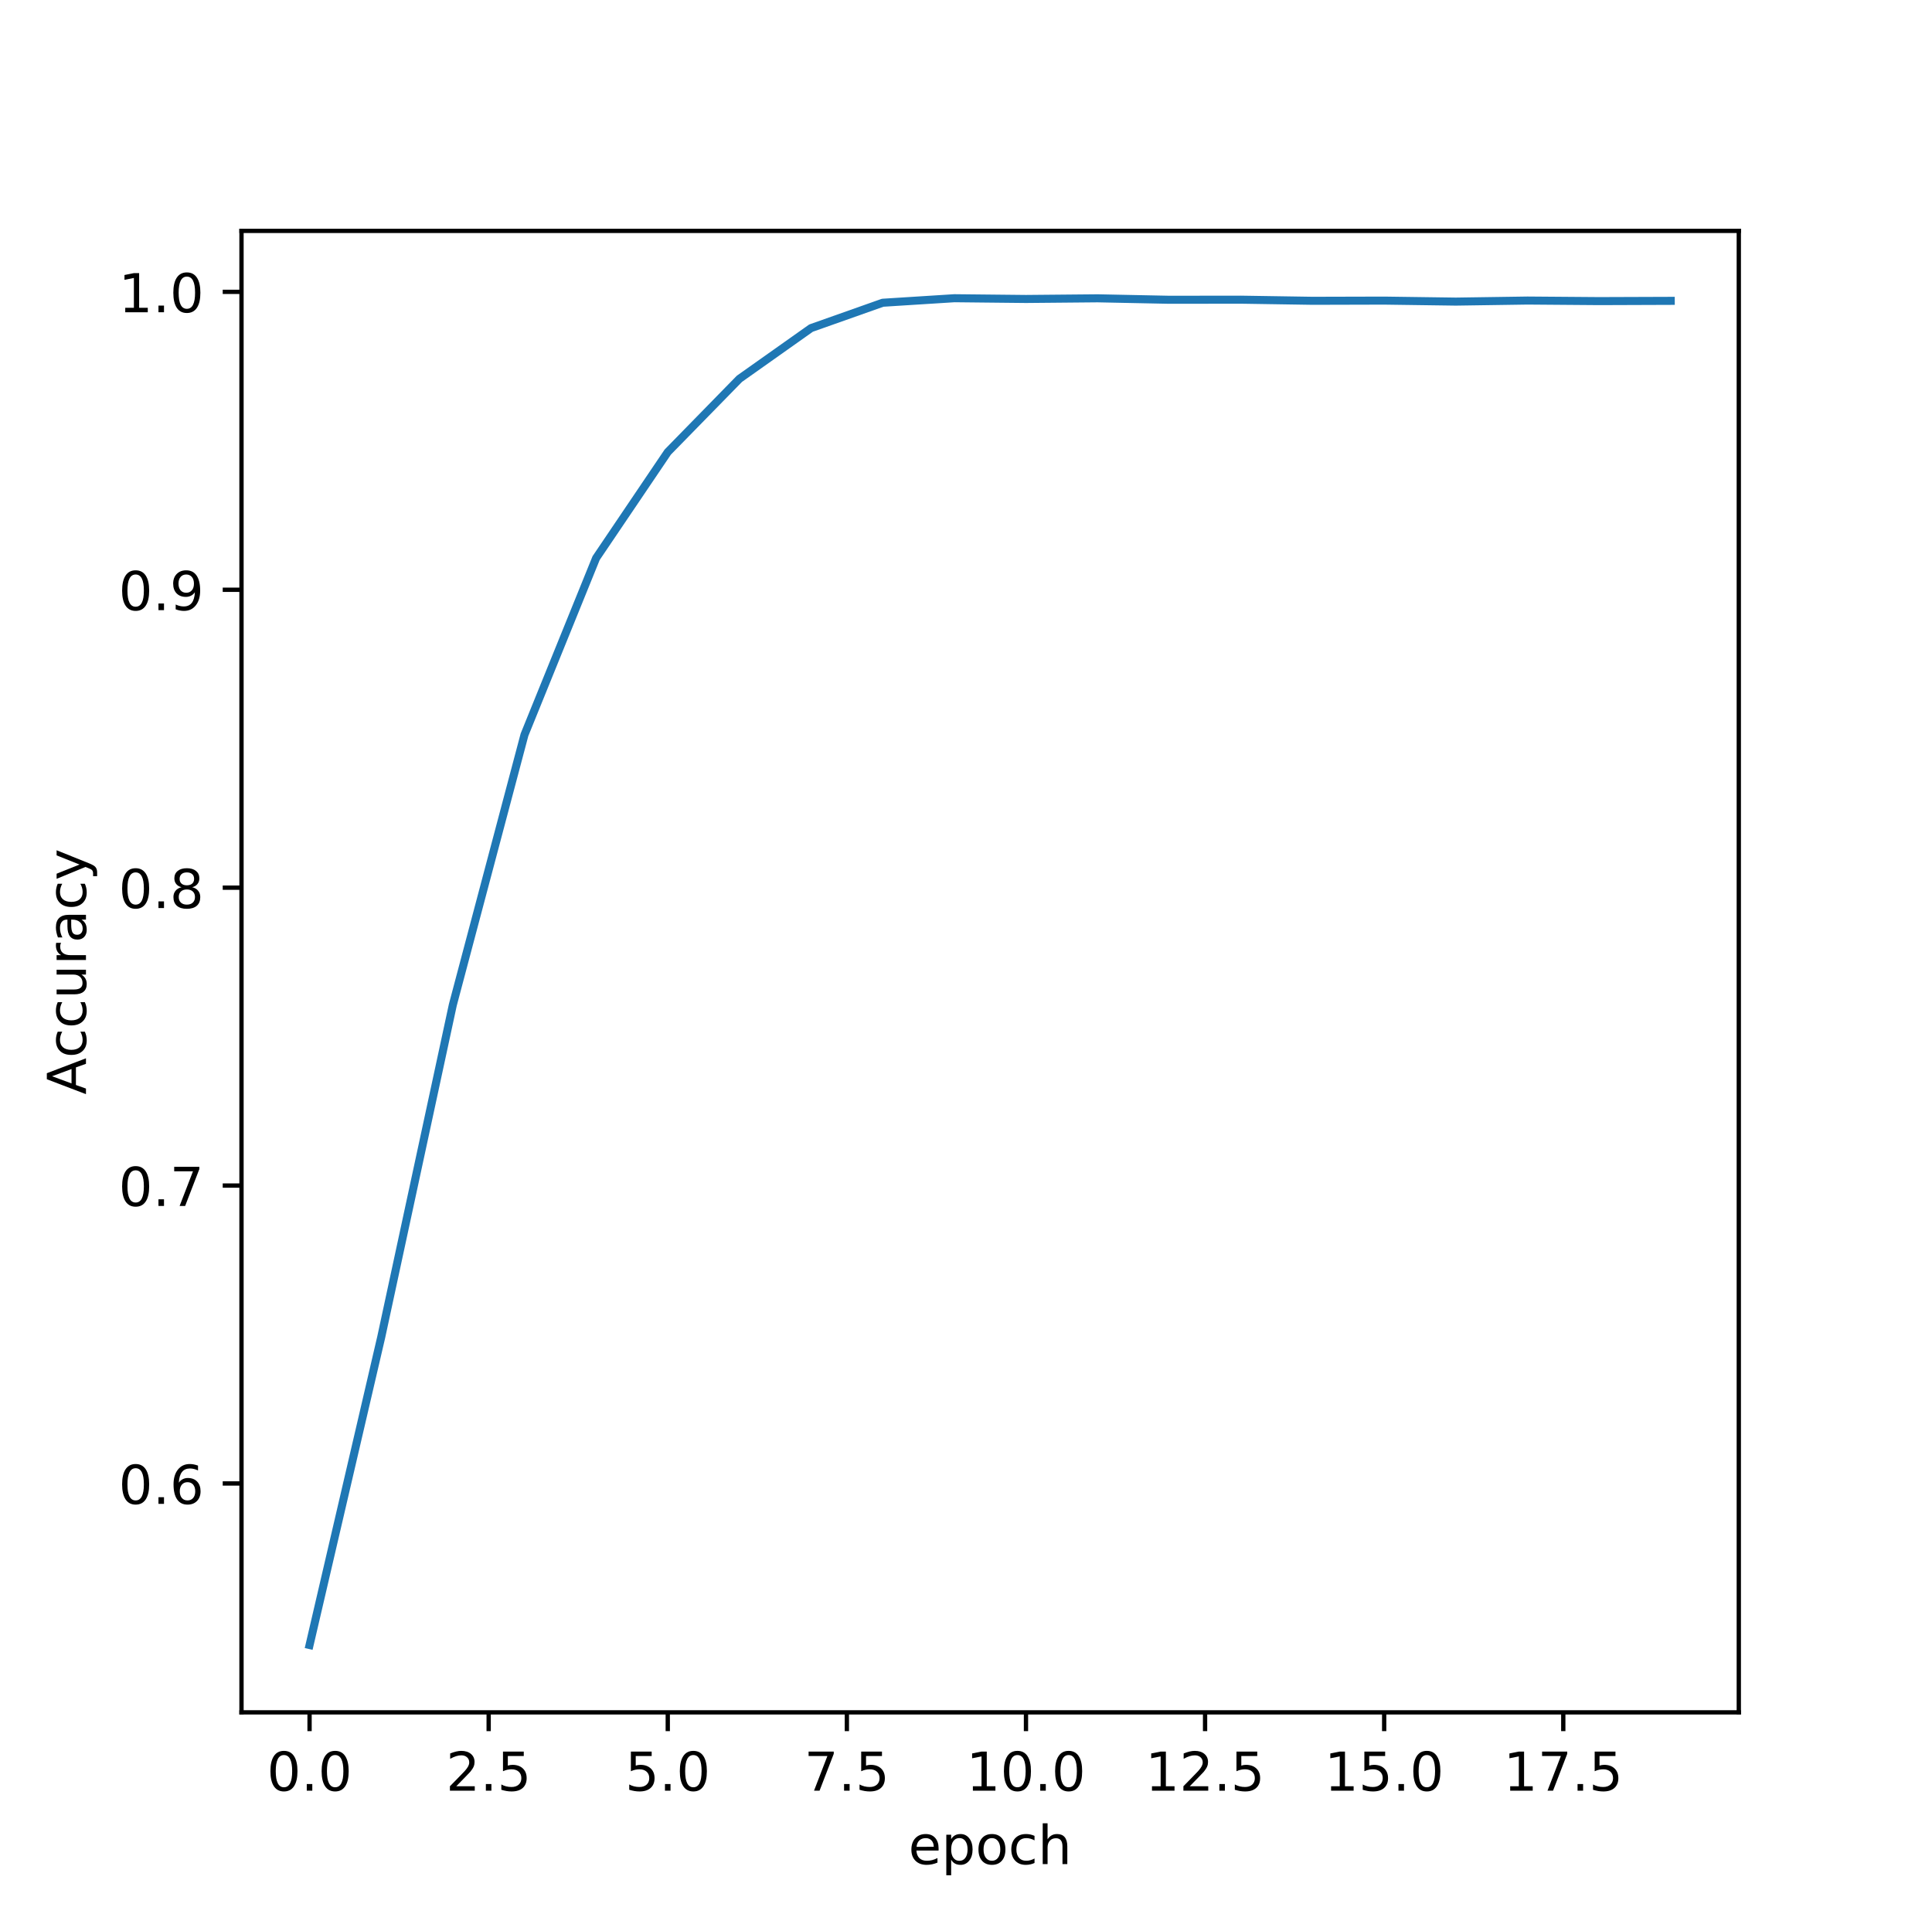
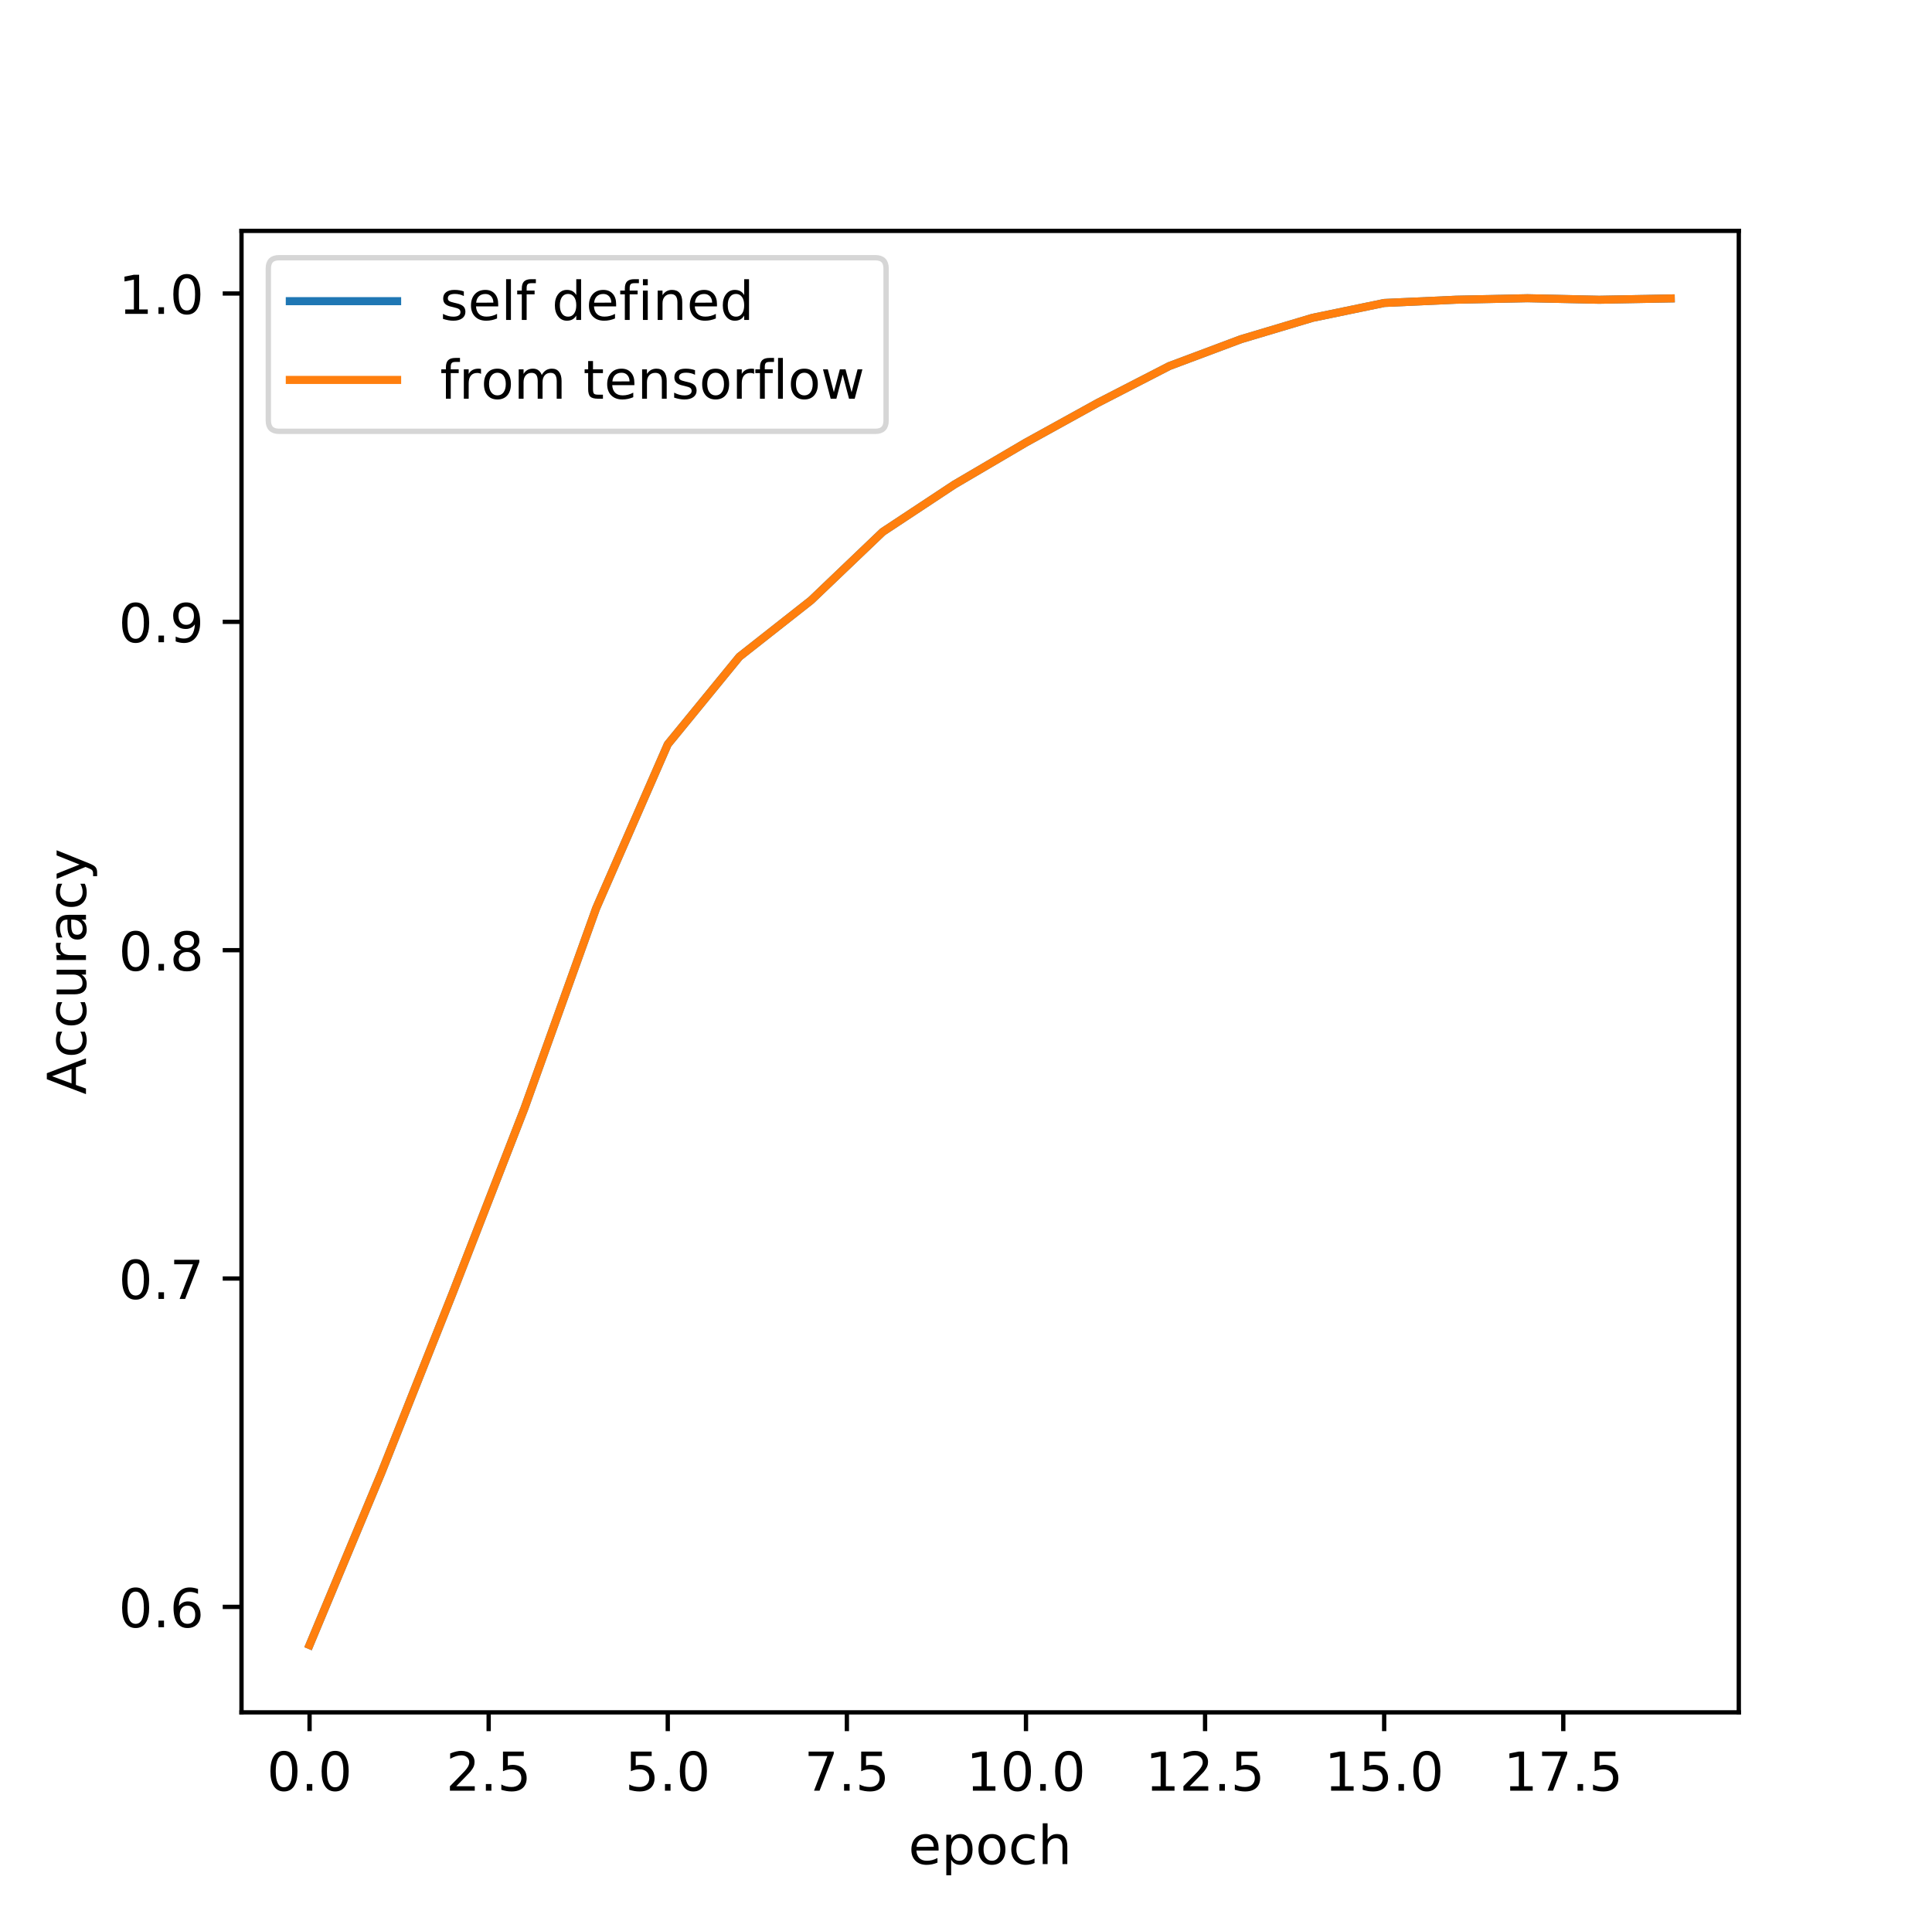
<svg xmlns="http://www.w3.org/2000/svg" xmlns:xlink="http://www.w3.org/1999/xlink" height="358.56pt" version="1.1" viewBox="0 0 360 358.56" width="360pt">
  <defs>
    <style type="text/css">
*{stroke-linecap:butt;stroke-linejoin:round;}
  </style>
  </defs>
  <g id="figure_1">
    <g id="patch_1">
      <path d="M 0 358.56  L 360 358.56  L 360 0  L 0 0  z " style="fill:#ffffff;" />
    </g>
    <g id="axes_1">
      <g id="patch_2">
        <path d="M 45 319.118  L 324 319.118  L 324 43.027  L 45 43.027  z " style="fill:#ffffff;" />
      </g>
      <g id="matplotlib.axis_1">
        <g id="xtick_1">
          <g id="line2d_1">
            <defs>
-               <path d="M 0 0  L 0 3.5  " id="m8142dd3e25" style="stroke:#000000;stroke-width:0.8;" />
-             </defs>
-             <g>
-               <use style="stroke:#000000;stroke-width:0.8;" x="57.682" xlink:href="#m8142dd3e25" y="319.118" />
+               <path d="M 0 0  L 0 3.5  " id="m3e6ff03c2e" style="stroke:#000000;stroke-width:0.8;" />
+             </defs>
+             <g>
+               <use style="stroke:#000000;stroke-width:0.8;" x="57.682" xlink:href="#m3e6ff03c2e" y="319.118" />
            </g>
          </g>
          <g id="text_1">
            <defs>
              <path d="M 31.781 66.406  Q 24.172 66.406 20.328 58.906  Q 16.5 51.422 16.5 36.375  Q 16.5 21.391 20.328 13.891  Q 24.172 6.391 31.781 6.391  Q 39.453 6.391 43.281 13.891  Q 47.125 21.391 47.125 36.375  Q 47.125 51.422 43.281 58.906  Q 39.453 66.406 31.781 66.406  z M 31.781 74.219  Q 44.047 74.219 50.516 64.516  Q 56.984 54.828 56.984 36.375  Q 56.984 17.969 50.516 8.266  Q 44.047 -1.422 31.781 -1.422  Q 19.531 -1.422 13.062 8.266  Q 6.594 17.969 6.594 36.375  Q 6.594 54.828 13.062 64.516  Q 19.531 74.219 31.781 74.219  z " id="DejaVuSans-48" />
              <path d="M 10.688 12.406  L 21 12.406  L 21 0  L 10.688 0  z " id="DejaVuSans-46" />
            </defs>
            <g transform="translate(49.73026 333.7168)scale(0.1 -0.1)">
              <use xlink:href="#DejaVuSans-48" />
              <use x="63.623" xlink:href="#DejaVuSans-46" />
              <use x="95.41" xlink:href="#DejaVuSans-48" />
            </g>
          </g>
        </g>
        <g id="xtick_2">
          <g id="line2d_2">
            <g>
-               <use style="stroke:#000000;stroke-width:0.8;" x="91.055" xlink:href="#m8142dd3e25" y="319.118" />
+               <use style="stroke:#000000;stroke-width:0.8;" x="91.055" xlink:href="#m3e6ff03c2e" y="319.118" />
            </g>
          </g>
          <g id="text_2">
            <defs>
              <path d="M 19.188 8.297  L 53.609 8.297  L 53.609 0  L 7.328 0  L 7.328 8.297  Q 12.938 14.109 22.625 23.891  Q 32.328 33.688 34.812 36.531  Q 39.547 41.844 41.422 45.531  Q 43.312 49.219 43.312 52.781  Q 43.312 58.594 39.234 62.25  Q 35.156 65.922 28.609 65.922  Q 23.969 65.922 18.812 64.312  Q 13.672 62.703 7.812 59.422  L 7.812 69.391  Q 13.766 71.781 18.938 73  Q 24.125 74.219 28.422 74.219  Q 39.75 74.219 46.484 68.547  Q 53.219 62.891 53.219 53.422  Q 53.219 48.922 51.531 44.891  Q 49.859 40.875 45.406 35.406  Q 44.188 33.984 37.641 27.219  Q 31.109 20.453 19.188 8.297  z " id="DejaVuSans-50" />
              <path d="M 10.797 72.906  L 49.516 72.906  L 49.516 64.594  L 19.828 64.594  L 19.828 46.734  Q 21.969 47.469 24.109 47.828  Q 26.266 48.188 28.422 48.188  Q 40.625 48.188 47.75 41.5  Q 54.891 34.812 54.891 23.391  Q 54.891 11.625 47.562 5.094  Q 40.234 -1.422 26.906 -1.422  Q 22.312 -1.422 17.547 -0.641  Q 12.797 0.141 7.719 1.703  L 7.719 11.625  Q 12.109 9.234 16.797 8.062  Q 21.484 6.891 26.703 6.891  Q 35.156 6.891 40.078 11.328  Q 45.016 15.766 45.016 23.391  Q 45.016 31 40.078 35.438  Q 35.156 39.891 26.703 39.891  Q 22.75 39.891 18.812 39.016  Q 14.891 38.141 10.797 36.281  z " id="DejaVuSans-53" />
            </defs>
            <g transform="translate(83.10346 333.7168)scale(0.1 -0.1)">
              <use xlink:href="#DejaVuSans-50" />
              <use x="63.623" xlink:href="#DejaVuSans-46" />
              <use x="95.41" xlink:href="#DejaVuSans-53" />
            </g>
          </g>
        </g>
        <g id="xtick_3">
          <g id="line2d_3">
            <g>
-               <use style="stroke:#000000;stroke-width:0.8;" x="124.428" xlink:href="#m8142dd3e25" y="319.118" />
+               <use style="stroke:#000000;stroke-width:0.8;" x="124.428" xlink:href="#m3e6ff03c2e" y="319.118" />
            </g>
          </g>
          <g id="text_3">
            <g transform="translate(116.4767 333.7168)scale(0.1 -0.1)">
              <use xlink:href="#DejaVuSans-53" />
              <use x="63.623" xlink:href="#DejaVuSans-46" />
              <use x="95.41" xlink:href="#DejaVuSans-48" />
            </g>
          </g>
        </g>
        <g id="xtick_4">
          <g id="line2d_4">
            <g>
-               <use style="stroke:#000000;stroke-width:0.8;" x="157.801" xlink:href="#m8142dd3e25" y="319.118" />
+               <use style="stroke:#000000;stroke-width:0.8;" x="157.801" xlink:href="#m3e6ff03c2e" y="319.118" />
            </g>
          </g>
          <g id="text_4">
            <defs>
              <path d="M 8.203 72.906  L 55.078 72.906  L 55.078 68.703  L 28.609 0  L 18.312 0  L 43.219 64.594  L 8.203 64.594  z " id="DejaVuSans-55" />
            </defs>
            <g transform="translate(149.8499 333.7168)scale(0.1 -0.1)">
              <use xlink:href="#DejaVuSans-55" />
              <use x="63.623" xlink:href="#DejaVuSans-46" />
              <use x="95.41" xlink:href="#DejaVuSans-53" />
            </g>
          </g>
        </g>
        <g id="xtick_5">
          <g id="line2d_5">
            <g>
-               <use style="stroke:#000000;stroke-width:0.8;" x="191.175" xlink:href="#m8142dd3e25" y="319.118" />
+               <use style="stroke:#000000;stroke-width:0.8;" x="191.175" xlink:href="#m3e6ff03c2e" y="319.118" />
            </g>
          </g>
          <g id="text_5">
            <defs>
              <path d="M 12.406 8.297  L 28.516 8.297  L 28.516 63.922  L 10.984 60.406  L 10.984 69.391  L 28.422 72.906  L 38.281 72.906  L 38.281 8.297  L 54.391 8.297  L 54.391 0  L 12.406 0  z " id="DejaVuSans-49" />
            </defs>
            <g transform="translate(180.0418 333.7168)scale(0.1 -0.1)">
              <use xlink:href="#DejaVuSans-49" />
              <use x="63.623" xlink:href="#DejaVuSans-48" />
              <use x="127.246" xlink:href="#DejaVuSans-46" />
              <use x="159.033" xlink:href="#DejaVuSans-48" />
            </g>
          </g>
        </g>
        <g id="xtick_6">
          <g id="line2d_6">
            <g>
-               <use style="stroke:#000000;stroke-width:0.8;" x="224.548" xlink:href="#m8142dd3e25" y="319.118" />
+               <use style="stroke:#000000;stroke-width:0.8;" x="224.548" xlink:href="#m3e6ff03c2e" y="319.118" />
            </g>
          </g>
          <g id="text_6">
            <g transform="translate(213.415 333.7168)scale(0.1 -0.1)">
              <use xlink:href="#DejaVuSans-49" />
              <use x="63.623" xlink:href="#DejaVuSans-50" />
              <use x="127.246" xlink:href="#DejaVuSans-46" />
              <use x="159.033" xlink:href="#DejaVuSans-53" />
            </g>
          </g>
        </g>
        <g id="xtick_7">
          <g id="line2d_7">
            <g>
-               <use style="stroke:#000000;stroke-width:0.8;" x="257.921" xlink:href="#m8142dd3e25" y="319.118" />
+               <use style="stroke:#000000;stroke-width:0.8;" x="257.921" xlink:href="#m3e6ff03c2e" y="319.118" />
            </g>
          </g>
          <g id="text_7">
            <g transform="translate(246.7882 333.7168)scale(0.1 -0.1)">
              <use xlink:href="#DejaVuSans-49" />
              <use x="63.623" xlink:href="#DejaVuSans-53" />
              <use x="127.246" xlink:href="#DejaVuSans-46" />
              <use x="159.033" xlink:href="#DejaVuSans-48" />
            </g>
          </g>
        </g>
        <g id="xtick_8">
          <g id="line2d_8">
            <g>
-               <use style="stroke:#000000;stroke-width:0.8;" x="291.294" xlink:href="#m8142dd3e25" y="319.118" />
+               <use style="stroke:#000000;stroke-width:0.8;" x="291.294" xlink:href="#m3e6ff03c2e" y="319.118" />
            </g>
          </g>
          <g id="text_8">
            <g transform="translate(280.1614 333.7168)scale(0.1 -0.1)">
              <use xlink:href="#DejaVuSans-49" />
              <use x="63.623" xlink:href="#DejaVuSans-55" />
              <use x="127.246" xlink:href="#DejaVuSans-46" />
              <use x="159.033" xlink:href="#DejaVuSans-53" />
            </g>
          </g>
        </g>
        <g id="text_9">
          <defs>
            <path d="M 56.203 29.594  L 56.203 25.203  L 14.891 25.203  Q 15.484 15.922 20.484 11.062  Q 25.484 6.203 34.422 6.203  Q 39.594 6.203 44.453 7.469  Q 49.312 8.734 54.109 11.281  L 54.109 2.781  Q 49.266 0.734 44.188 -0.344  Q 39.109 -1.422 33.891 -1.422  Q 20.797 -1.422 13.156 6.188  Q 5.516 13.812 5.516 26.812  Q 5.516 40.234 12.766 48.109  Q 20.016 56 32.328 56  Q 43.359 56 49.781 48.891  Q 56.203 41.797 56.203 29.594  z M 47.219 32.234  Q 47.125 39.594 43.094 43.984  Q 39.062 48.391 32.422 48.391  Q 24.906 48.391 20.391 44.141  Q 15.875 39.891 15.188 32.172  z " id="DejaVuSans-101" />
            <path d="M 18.109 8.203  L 18.109 -20.797  L 9.078 -20.797  L 9.078 54.688  L 18.109 54.688  L 18.109 46.391  Q 20.953 51.266 25.266 53.625  Q 29.594 56 35.594 56  Q 45.562 56 51.781 48.094  Q 58.016 40.188 58.016 27.297  Q 58.016 14.406 51.781 6.484  Q 45.562 -1.422 35.594 -1.422  Q 29.594 -1.422 25.266 0.953  Q 20.953 3.328 18.109 8.203  z M 48.688 27.297  Q 48.688 37.203 44.609 42.844  Q 40.531 48.484 33.406 48.484  Q 26.266 48.484 22.188 42.844  Q 18.109 37.203 18.109 27.297  Q 18.109 17.391 22.188 11.75  Q 26.266 6.109 33.406 6.109  Q 40.531 6.109 44.609 11.75  Q 48.688 17.391 48.688 27.297  z " id="DejaVuSans-112" />
            <path d="M 30.609 48.391  Q 23.391 48.391 19.188 42.75  Q 14.984 37.109 14.984 27.297  Q 14.984 17.484 19.156 11.844  Q 23.344 6.203 30.609 6.203  Q 37.797 6.203 41.984 11.859  Q 46.188 17.531 46.188 27.297  Q 46.188 37.016 41.984 42.703  Q 37.797 48.391 30.609 48.391  z M 30.609 56  Q 42.328 56 49.016 48.375  Q 55.719 40.766 55.719 27.297  Q 55.719 13.875 49.016 6.219  Q 42.328 -1.422 30.609 -1.422  Q 18.844 -1.422 12.172 6.219  Q 5.516 13.875 5.516 27.297  Q 5.516 40.766 12.172 48.375  Q 18.844 56 30.609 56  z " id="DejaVuSans-111" />
            <path d="M 48.781 52.594  L 48.781 44.188  Q 44.969 46.297 41.141 47.344  Q 37.312 48.391 33.406 48.391  Q 24.656 48.391 19.812 42.844  Q 14.984 37.312 14.984 27.297  Q 14.984 17.281 19.812 11.734  Q 24.656 6.203 33.406 6.203  Q 37.312 6.203 41.141 7.25  Q 44.969 8.297 48.781 10.406  L 48.781 2.094  Q 45.016 0.344 40.984 -0.531  Q 36.969 -1.422 32.422 -1.422  Q 20.062 -1.422 12.781 6.344  Q 5.516 14.109 5.516 27.297  Q 5.516 40.672 12.859 48.328  Q 20.219 56 33.016 56  Q 37.156 56 41.109 55.141  Q 45.062 54.297 48.781 52.594  z " id="DejaVuSans-99" />
            <path d="M 54.891 33.016  L 54.891 0  L 45.906 0  L 45.906 32.719  Q 45.906 40.484 42.875 44.328  Q 39.844 48.188 33.797 48.188  Q 26.516 48.188 22.312 43.547  Q 18.109 38.922 18.109 30.906  L 18.109 0  L 9.078 0  L 9.078 75.984  L 18.109 75.984  L 18.109 46.188  Q 21.344 51.125 25.703 53.562  Q 30.078 56 35.797 56  Q 45.219 56 50.047 50.172  Q 54.891 44.344 54.891 33.016  z " id="DejaVuSans-104" />
          </defs>
          <g transform="translate(169.2719 347.395)scale(0.1 -0.1)">
            <use xlink:href="#DejaVuSans-101" />
            <use x="61.523" xlink:href="#DejaVuSans-112" />
            <use x="125" xlink:href="#DejaVuSans-111" />
            <use x="186.182" xlink:href="#DejaVuSans-99" />
            <use x="241.162" xlink:href="#DejaVuSans-104" />
          </g>
        </g>
      </g>
      <g id="matplotlib.axis_2">
        <g id="ytick_1">
          <g id="line2d_9">
            <defs>
-               <path d="M 0 0  L -3.5 0  " id="md4a5ef6f74" style="stroke:#000000;stroke-width:0.8;" />
-             </defs>
-             <g>
-               <use style="stroke:#000000;stroke-width:0.8;" x="45" xlink:href="#md4a5ef6f74" y="276.462" />
+               <path d="M 0 0  L -3.5 0  " id="mf8b4819518" style="stroke:#000000;stroke-width:0.8;" />
+             </defs>
+             <g>
+               <use style="stroke:#000000;stroke-width:0.8;" x="45" xlink:href="#mf8b4819518" y="299.462" />
            </g>
          </g>
          <g id="text_10">
            <defs>
              <path d="M 33.016 40.375  Q 26.375 40.375 22.484 35.828  Q 18.609 31.297 18.609 23.391  Q 18.609 15.531 22.484 10.953  Q 26.375 6.391 33.016 6.391  Q 39.656 6.391 43.531 10.953  Q 47.406 15.531 47.406 23.391  Q 47.406 31.297 43.531 35.828  Q 39.656 40.375 33.016 40.375  z M 52.594 71.297  L 52.594 62.312  Q 48.875 64.062 45.094 64.984  Q 41.312 65.922 37.594 65.922  Q 27.828 65.922 22.672 59.328  Q 17.531 52.734 16.797 39.406  Q 19.672 43.656 24.016 45.922  Q 28.375 48.188 33.594 48.188  Q 44.578 48.188 50.953 41.516  Q 57.328 34.859 57.328 23.391  Q 57.328 12.156 50.688 5.359  Q 44.047 -1.422 33.016 -1.422  Q 20.359 -1.422 13.672 8.266  Q 6.984 17.969 6.984 36.375  Q 6.984 53.656 15.188 63.938  Q 23.391 74.219 37.203 74.219  Q 40.922 74.219 44.703 73.484  Q 48.484 72.75 52.594 71.297  z " id="DejaVuSans-54" />
            </defs>
-             <g transform="translate(22.09688 280.2612)scale(0.1 -0.1)">
+             <g transform="translate(22.09688 303.2609)scale(0.1 -0.1)">
              <use xlink:href="#DejaVuSans-48" />
              <use x="63.623" xlink:href="#DejaVuSans-46" />
              <use x="95.41" xlink:href="#DejaVuSans-54" />
            </g>
          </g>
        </g>
        <g id="ytick_2">
          <g id="line2d_10">
            <g>
-               <use style="stroke:#000000;stroke-width:0.8;" x="45" xlink:href="#md4a5ef6f74" y="220.944" />
+               <use style="stroke:#000000;stroke-width:0.8;" x="45" xlink:href="#mf8b4819518" y="238.27" />
            </g>
          </g>
          <g id="text_11">
-             <g transform="translate(22.09688 224.7436)scale(0.1 -0.1)">
+             <g transform="translate(22.09688 242.0697)scale(0.1 -0.1)">
              <use xlink:href="#DejaVuSans-48" />
              <use x="63.623" xlink:href="#DejaVuSans-46" />
              <use x="95.41" xlink:href="#DejaVuSans-55" />
            </g>
          </g>
        </g>
        <g id="ytick_3">
          <g id="line2d_11">
            <g>
-               <use style="stroke:#000000;stroke-width:0.8;" x="45" xlink:href="#md4a5ef6f74" y="165.427" />
+               <use style="stroke:#000000;stroke-width:0.8;" x="45" xlink:href="#mf8b4819518" y="177.079" />
            </g>
          </g>
          <g id="text_12">
            <defs>
              <path d="M 31.781 34.625  Q 24.75 34.625 20.719 30.859  Q 16.703 27.094 16.703 20.516  Q 16.703 13.922 20.719 10.156  Q 24.75 6.391 31.781 6.391  Q 38.812 6.391 42.859 10.172  Q 46.922 13.969 46.922 20.516  Q 46.922 27.094 42.891 30.859  Q 38.875 34.625 31.781 34.625  z M 21.922 38.812  Q 15.578 40.375 12.031 44.719  Q 8.5 49.078 8.5 55.328  Q 8.5 64.062 14.719 69.141  Q 20.953 74.219 31.781 74.219  Q 42.672 74.219 48.875 69.141  Q 55.078 64.062 55.078 55.328  Q 55.078 49.078 51.531 44.719  Q 48 40.375 41.703 38.812  Q 48.828 37.156 52.797 32.312  Q 56.781 27.484 56.781 20.516  Q 56.781 9.906 50.312 4.234  Q 43.844 -1.422 31.781 -1.422  Q 19.734 -1.422 13.25 4.234  Q 6.781 9.906 6.781 20.516  Q 6.781 27.484 10.781 32.312  Q 14.797 37.156 21.922 38.812  z M 18.312 54.391  Q 18.312 48.734 21.844 45.562  Q 25.391 42.391 31.781 42.391  Q 38.141 42.391 41.719 45.562  Q 45.312 48.734 45.312 54.391  Q 45.312 60.062 41.719 63.234  Q 38.141 66.406 31.781 66.406  Q 25.391 66.406 21.844 63.234  Q 18.312 60.062 18.312 54.391  z " id="DejaVuSans-56" />
            </defs>
-             <g transform="translate(22.09688 169.2259)scale(0.1 -0.1)">
+             <g transform="translate(22.09688 180.8785)scale(0.1 -0.1)">
              <use xlink:href="#DejaVuSans-48" />
              <use x="63.623" xlink:href="#DejaVuSans-46" />
              <use x="95.41" xlink:href="#DejaVuSans-56" />
            </g>
          </g>
        </g>
        <g id="ytick_4">
          <g id="line2d_12">
            <g>
-               <use style="stroke:#000000;stroke-width:0.8;" x="45" xlink:href="#md4a5ef6f74" y="109.909" />
+               <use style="stroke:#000000;stroke-width:0.8;" x="45" xlink:href="#mf8b4819518" y="115.888" />
            </g>
          </g>
          <g id="text_13">
            <defs>
              <path d="M 10.984 1.516  L 10.984 10.5  Q 14.703 8.734 18.5 7.812  Q 22.312 6.891 25.984 6.891  Q 35.75 6.891 40.891 13.453  Q 46.047 20.016 46.781 33.406  Q 43.953 29.203 39.594 26.953  Q 35.25 24.703 29.984 24.703  Q 19.047 24.703 12.672 31.312  Q 6.297 37.938 6.297 49.422  Q 6.297 60.641 12.938 67.422  Q 19.578 74.219 30.609 74.219  Q 43.266 74.219 49.922 64.516  Q 56.594 54.828 56.594 36.375  Q 56.594 19.141 48.406 8.859  Q 40.234 -1.422 26.422 -1.422  Q 22.703 -1.422 18.891 -0.688  Q 15.094 0.047 10.984 1.516  z M 30.609 32.422  Q 37.25 32.422 41.125 36.953  Q 45.016 41.5 45.016 49.422  Q 45.016 57.281 41.125 61.844  Q 37.25 66.406 30.609 66.406  Q 23.969 66.406 20.094 61.844  Q 16.219 57.281 16.219 49.422  Q 16.219 41.5 20.094 36.953  Q 23.969 32.422 30.609 32.422  z " id="DejaVuSans-57" />
            </defs>
-             <g transform="translate(22.09688 113.7082)scale(0.1 -0.1)">
+             <g transform="translate(22.09688 119.6873)scale(0.1 -0.1)">
              <use xlink:href="#DejaVuSans-48" />
              <use x="63.623" xlink:href="#DejaVuSans-46" />
              <use x="95.41" xlink:href="#DejaVuSans-57" />
            </g>
          </g>
        </g>
        <g id="ytick_5">
          <g id="line2d_13">
            <g>
-               <use style="stroke:#000000;stroke-width:0.8;" x="45" xlink:href="#md4a5ef6f74" y="54.391" />
+               <use style="stroke:#000000;stroke-width:0.8;" x="45" xlink:href="#mf8b4819518" y="54.697" />
            </g>
          </g>
          <g id="text_14">
-             <g transform="translate(22.09688 58.19049)scale(0.1 -0.1)">
+             <g transform="translate(22.09688 58.49611)scale(0.1 -0.1)">
              <use xlink:href="#DejaVuSans-49" />
              <use x="63.623" xlink:href="#DejaVuSans-46" />
              <use x="95.41" xlink:href="#DejaVuSans-48" />
            </g>
          </g>
        </g>
        <g id="text_15">
          <defs>
            <path d="M 34.188 63.188  L 20.797 26.906  L 47.609 26.906  z M 28.609 72.906  L 39.797 72.906  L 67.578 0  L 57.328 0  L 50.688 18.703  L 17.828 18.703  L 11.188 0  L 0.781 0  z " id="DejaVuSans-65" />
            <path d="M 8.5 21.578  L 8.5 54.688  L 17.484 54.688  L 17.484 21.922  Q 17.484 14.156 20.5 10.266  Q 23.531 6.391 29.594 6.391  Q 36.859 6.391 41.078 11.031  Q 45.312 15.672 45.312 23.688  L 45.312 54.688  L 54.297 54.688  L 54.297 0  L 45.312 0  L 45.312 8.406  Q 42.047 3.422 37.719 1  Q 33.406 -1.422 27.688 -1.422  Q 18.266 -1.422 13.375 4.438  Q 8.5 10.297 8.5 21.578  z M 31.109 56  z " id="DejaVuSans-117" />
            <path d="M 41.109 46.297  Q 39.594 47.172 37.812 47.578  Q 36.031 48 33.891 48  Q 26.266 48 22.188 43.047  Q 18.109 38.094 18.109 28.812  L 18.109 0  L 9.078 0  L 9.078 54.688  L 18.109 54.688  L 18.109 46.188  Q 20.953 51.172 25.484 53.578  Q 30.031 56 36.531 56  Q 37.453 56 38.578 55.875  Q 39.703 55.766 41.062 55.516  z " id="DejaVuSans-114" />
            <path d="M 34.281 27.484  Q 23.391 27.484 19.188 25  Q 14.984 22.516 14.984 16.5  Q 14.984 11.719 18.141 8.906  Q 21.297 6.109 26.703 6.109  Q 34.188 6.109 38.703 11.406  Q 43.219 16.703 43.219 25.484  L 43.219 27.484  z M 52.203 31.203  L 52.203 0  L 43.219 0  L 43.219 8.297  Q 40.141 3.328 35.547 0.953  Q 30.953 -1.422 24.312 -1.422  Q 15.922 -1.422 10.953 3.297  Q 6 8.016 6 15.922  Q 6 25.141 12.172 29.828  Q 18.359 34.516 30.609 34.516  L 43.219 34.516  L 43.219 35.406  Q 43.219 41.609 39.141 45  Q 35.062 48.391 27.688 48.391  Q 23 48.391 18.547 47.266  Q 14.109 46.141 10.016 43.891  L 10.016 52.203  Q 14.938 54.109 19.578 55.047  Q 24.219 56 28.609 56  Q 40.484 56 46.344 49.844  Q 52.203 43.703 52.203 31.203  z " id="DejaVuSans-97" />
            <path d="M 32.172 -5.078  Q 28.375 -14.844 24.75 -17.812  Q 21.141 -20.797 15.094 -20.797  L 7.906 -20.797  L 7.906 -13.281  L 13.188 -13.281  Q 16.891 -13.281 18.938 -11.516  Q 21 -9.766 23.484 -3.219  L 25.094 0.875  L 2.984 54.688  L 12.5 54.688  L 29.594 11.922  L 46.688 54.688  L 56.203 54.688  z " id="DejaVuSans-121" />
          </defs>
          <g transform="translate(16.01719 203.9876)rotate(-90)scale(0.1 -0.1)">
            <use xlink:href="#DejaVuSans-65" />
            <use x="68.393" xlink:href="#DejaVuSans-99" />
            <use x="123.373" xlink:href="#DejaVuSans-99" />
            <use x="178.354" xlink:href="#DejaVuSans-117" />
            <use x="241.732" xlink:href="#DejaVuSans-114" />
            <use x="282.846" xlink:href="#DejaVuSans-97" />
            <use x="344.125" xlink:href="#DejaVuSans-99" />
            <use x="399.105" xlink:href="#DejaVuSans-121" />
          </g>
        </g>
      </g>
      <g id="line2d_14">
-         <path clip-path="url(#pccb965876a)" d="M 57.682 306.569  L 71.031 249.212  L 84.38 187.264  L 97.73 136.933  L 111.079 104.004  L 124.428 84.249  L 137.778 70.595  L 151.127 61.146  L 164.476 56.421  L 177.825 55.577  L 191.175 55.716  L 204.524 55.594  L 217.873 55.866  L 231.222 55.849  L 244.572 56.057  L 257.921 56.022  L 271.27 56.207  L 284.62 56.011  L 297.969 56.115  L 311.318 56.068  " style="fill:none;stroke:#1f77b4;stroke-linecap:square;stroke-width:1.5;" />
+         <path clip-path="url(#p7e818d971b)" d="M 57.682 306.569  L 71.031 274.552  L 84.38 240.903  L 97.73 206.534  L 111.079 169.277  L 124.428 138.713  L 137.778 122.39  L 151.127 111.879  L 164.476 99.124  L 177.825 90.302  L 191.175 82.462  L 204.524 75.094  L 217.873 68.223  L 231.222 63.219  L 244.572 59.229  L 257.921 56.463  L 271.27 55.857  L 284.62 55.577  L 297.969 55.864  L 311.318 55.615  " style="fill:none;stroke:#1f77b4;stroke-linecap:square;stroke-width:1.5;" />
+       </g>
+       <g id="line2d_15">
+         <path clip-path="url(#p7e818d971b)" d="M 57.682 306.569  L 71.031 274.552  L 84.38 240.903  L 97.73 206.534  L 111.079 169.277  L 124.428 138.713  L 137.778 122.39  L 151.127 111.879  L 164.476 99.124  L 177.825 90.302  L 191.175 82.462  L 204.524 75.094  L 217.873 68.223  L 231.222 63.219  L 244.572 59.229  L 257.921 56.463  L 271.27 55.857  L 284.62 55.577  L 297.969 55.864  L 311.318 55.615  " style="fill:none;stroke:#ff7f0e;stroke-linecap:square;stroke-width:1.5;" />
      </g>
      <g id="patch_3">
        <path d="M 45 319.118  L 45 43.027  " style="fill:none;stroke:#000000;stroke-linecap:square;stroke-linejoin:miter;stroke-width:0.8;" />
      </g>
      <g id="patch_4">
        <path d="M 324 319.118  L 324 43.027  " style="fill:none;stroke:#000000;stroke-linecap:square;stroke-linejoin:miter;stroke-width:0.8;" />
      </g>
      <g id="patch_5">
        <path d="M 45 319.118  L 324 319.118  " style="fill:none;stroke:#000000;stroke-linecap:square;stroke-linejoin:miter;stroke-width:0.8;" />
      </g>
      <g id="patch_6">
        <path d="M 45 43.027  L 324 43.027  " style="fill:none;stroke:#000000;stroke-linecap:square;stroke-linejoin:miter;stroke-width:0.8;" />
+       </g>
+       <g id="legend_1">
+         <g id="patch_7">
+           <path d="M 52 80.383  L 163.111 80.383  Q 165.111 80.383 165.111 78.383  L 165.111 50.027  Q 165.111 48.027 163.111 48.027  L 52 48.027  Q 50 48.027 50 50.027  L 50 78.383  Q 50 80.383 52 80.383  z " style="fill:#ffffff;opacity:0.8;stroke:#cccccc;stroke-linejoin:miter;" />
+         </g>
+         <g id="line2d_16">
+           <path d="M 54 56.126  L 74 56.126  " style="fill:none;stroke:#1f77b4;stroke-linecap:square;stroke-width:1.5;" />
+         </g>
+         <g id="line2d_17" />
+         <g id="text_16">
+           <defs>
+             <path d="M 44.281 53.078  L 44.281 44.578  Q 40.484 46.531 36.375 47.5  Q 32.281 48.484 27.875 48.484  Q 21.188 48.484 17.844 46.438  Q 14.5 44.391 14.5 40.281  Q 14.5 37.156 16.891 35.375  Q 19.281 33.594 26.516 31.984  L 29.594 31.297  Q 39.156 29.25 43.188 25.516  Q 47.219 21.781 47.219 15.094  Q 47.219 7.469 41.188 3.016  Q 35.156 -1.422 24.609 -1.422  Q 20.219 -1.422 15.453 -0.562  Q 10.688 0.297 5.422 2  L 5.422 11.281  Q 10.406 8.688 15.234 7.391  Q 20.062 6.109 24.812 6.109  Q 31.156 6.109 34.562 8.281  Q 37.984 10.453 37.984 14.406  Q 37.984 18.062 35.516 20.016  Q 33.062 21.969 24.703 23.781  L 21.578 24.516  Q 13.234 26.266 9.516 29.906  Q 5.812 33.547 5.812 39.891  Q 5.812 47.609 11.281 51.797  Q 16.75 56 26.812 56  Q 31.781 56 36.172 55.266  Q 40.578 54.547 44.281 53.078  z " id="DejaVuSans-115" />
+             <path d="M 9.422 75.984  L 18.406 75.984  L 18.406 0  L 9.422 0  z " id="DejaVuSans-108" />
+             <path d="M 37.109 75.984  L 37.109 68.5  L 28.516 68.5  Q 23.688 68.5 21.797 66.547  Q 19.922 64.594 19.922 59.516  L 19.922 54.688  L 34.719 54.688  L 34.719 47.703  L 19.922 47.703  L 19.922 0  L 10.891 0  L 10.891 47.703  L 2.297 47.703  L 2.297 54.688  L 10.891 54.688  L 10.891 58.5  Q 10.891 67.625 15.141 71.797  Q 19.391 75.984 28.609 75.984  z " id="DejaVuSans-102" />
+             <path id="DejaVuSans-32" />
+             <path d="M 45.406 46.391  L 45.406 75.984  L 54.391 75.984  L 54.391 0  L 45.406 0  L 45.406 8.203  Q 42.578 3.328 38.25 0.953  Q 33.938 -1.422 27.875 -1.422  Q 17.969 -1.422 11.734 6.484  Q 5.516 14.406 5.516 27.297  Q 5.516 40.188 11.734 48.094  Q 17.969 56 27.875 56  Q 33.938 56 38.25 53.625  Q 42.578 51.266 45.406 46.391  z M 14.797 27.297  Q 14.797 17.391 18.875 11.75  Q 22.953 6.109 30.078 6.109  Q 37.203 6.109 41.297 11.75  Q 45.406 17.391 45.406 27.297  Q 45.406 37.203 41.297 42.844  Q 37.203 48.484 30.078 48.484  Q 22.953 48.484 18.875 42.844  Q 14.797 37.203 14.797 27.297  z " id="DejaVuSans-100" />
+             <path d="M 9.422 54.688  L 18.406 54.688  L 18.406 0  L 9.422 0  z M 9.422 75.984  L 18.406 75.984  L 18.406 64.594  L 9.422 64.594  z " id="DejaVuSans-105" />
+             <path d="M 54.891 33.016  L 54.891 0  L 45.906 0  L 45.906 32.719  Q 45.906 40.484 42.875 44.328  Q 39.844 48.188 33.797 48.188  Q 26.516 48.188 22.312 43.547  Q 18.109 38.922 18.109 30.906  L 18.109 0  L 9.078 0  L 9.078 54.688  L 18.109 54.688  L 18.109 46.188  Q 21.344 51.125 25.703 53.562  Q 30.078 56 35.797 56  Q 45.219 56 50.047 50.172  Q 54.891 44.344 54.891 33.016  z " id="DejaVuSans-110" />
+           </defs>
+           <g transform="translate(82 59.62564)scale(0.1 -0.1)">
+             <use xlink:href="#DejaVuSans-115" />
+             <use x="52.1" xlink:href="#DejaVuSans-101" />
+             <use x="113.623" xlink:href="#DejaVuSans-108" />
+             <use x="141.406" xlink:href="#DejaVuSans-102" />
+             <use x="176.611" xlink:href="#DejaVuSans-32" />
+             <use x="208.398" xlink:href="#DejaVuSans-100" />
+             <use x="271.875" xlink:href="#DejaVuSans-101" />
+             <use x="333.398" xlink:href="#DejaVuSans-102" />
+             <use x="368.604" xlink:href="#DejaVuSans-105" />
+             <use x="396.387" xlink:href="#DejaVuSans-110" />
+             <use x="459.766" xlink:href="#DejaVuSans-101" />
+             <use x="521.289" xlink:href="#DejaVuSans-100" />
+           </g>
+         </g>
+         <g id="line2d_18">
+           <path d="M 54 70.804  L 74 70.804  " style="fill:none;stroke:#ff7f0e;stroke-linecap:square;stroke-width:1.5;" />
+         </g>
+         <g id="line2d_19" />
+         <g id="text_17">
+           <defs>
+             <path d="M 52 44.188  Q 55.375 50.25 60.062 53.125  Q 64.75 56 71.094 56  Q 79.641 56 84.281 50.016  Q 88.922 44.047 88.922 33.016  L 88.922 0  L 79.891 0  L 79.891 32.719  Q 79.891 40.578 77.094 44.375  Q 74.312 48.188 68.609 48.188  Q 61.625 48.188 57.562 43.547  Q 53.516 38.922 53.516 30.906  L 53.516 0  L 44.484 0  L 44.484 32.719  Q 44.484 40.625 41.703 44.406  Q 38.922 48.188 33.109 48.188  Q 26.219 48.188 22.156 43.531  Q 18.109 38.875 18.109 30.906  L 18.109 0  L 9.078 0  L 9.078 54.688  L 18.109 54.688  L 18.109 46.188  Q 21.188 51.219 25.484 53.609  Q 29.781 56 35.688 56  Q 41.656 56 45.828 52.969  Q 50 49.953 52 44.188  z " id="DejaVuSans-109" />
+             <path d="M 18.312 70.219  L 18.312 54.688  L 36.812 54.688  L 36.812 47.703  L 18.312 47.703  L 18.312 18.016  Q 18.312 11.328 20.141 9.422  Q 21.969 7.516 27.594 7.516  L 36.812 7.516  L 36.812 0  L 27.594 0  Q 17.188 0 13.234 3.875  Q 9.281 7.766 9.281 18.016  L 9.281 47.703  L 2.688 47.703  L 2.688 54.688  L 9.281 54.688  L 9.281 70.219  z " id="DejaVuSans-116" />
+             <path d="M 4.203 54.688  L 13.188 54.688  L 24.422 12.016  L 35.594 54.688  L 46.188 54.688  L 57.422 12.016  L 68.609 54.688  L 77.594 54.688  L 63.281 0  L 52.688 0  L 40.922 44.828  L 29.109 0  L 18.5 0  z " id="DejaVuSans-119" />
+           </defs>
+           <g transform="translate(82 74.30376)scale(0.1 -0.1)">
+             <use xlink:href="#DejaVuSans-102" />
+             <use x="35.205" xlink:href="#DejaVuSans-114" />
+             <use x="76.287" xlink:href="#DejaVuSans-111" />
+             <use x="137.469" xlink:href="#DejaVuSans-109" />
+             <use x="234.881" xlink:href="#DejaVuSans-32" />
+             <use x="266.668" xlink:href="#DejaVuSans-116" />
+             <use x="305.877" xlink:href="#DejaVuSans-101" />
+             <use x="367.4" xlink:href="#DejaVuSans-110" />
+             <use x="430.779" xlink:href="#DejaVuSans-115" />
+             <use x="482.879" xlink:href="#DejaVuSans-111" />
+             <use x="544.061" xlink:href="#DejaVuSans-114" />
+             <use x="585.174" xlink:href="#DejaVuSans-102" />
+             <use x="620.379" xlink:href="#DejaVuSans-108" />
+             <use x="648.162" xlink:href="#DejaVuSans-111" />
+             <use x="709.344" xlink:href="#DejaVuSans-119" />
+           </g>
+         </g>
      </g>
    </g>
  </g>
  <defs>
-     <clipPath id="pccb965876a">
+     <clipPath id="p7e818d971b">
      <rect height="276.091" width="279" x="45" y="43.027" />
    </clipPath>
  </defs>
</svg>
